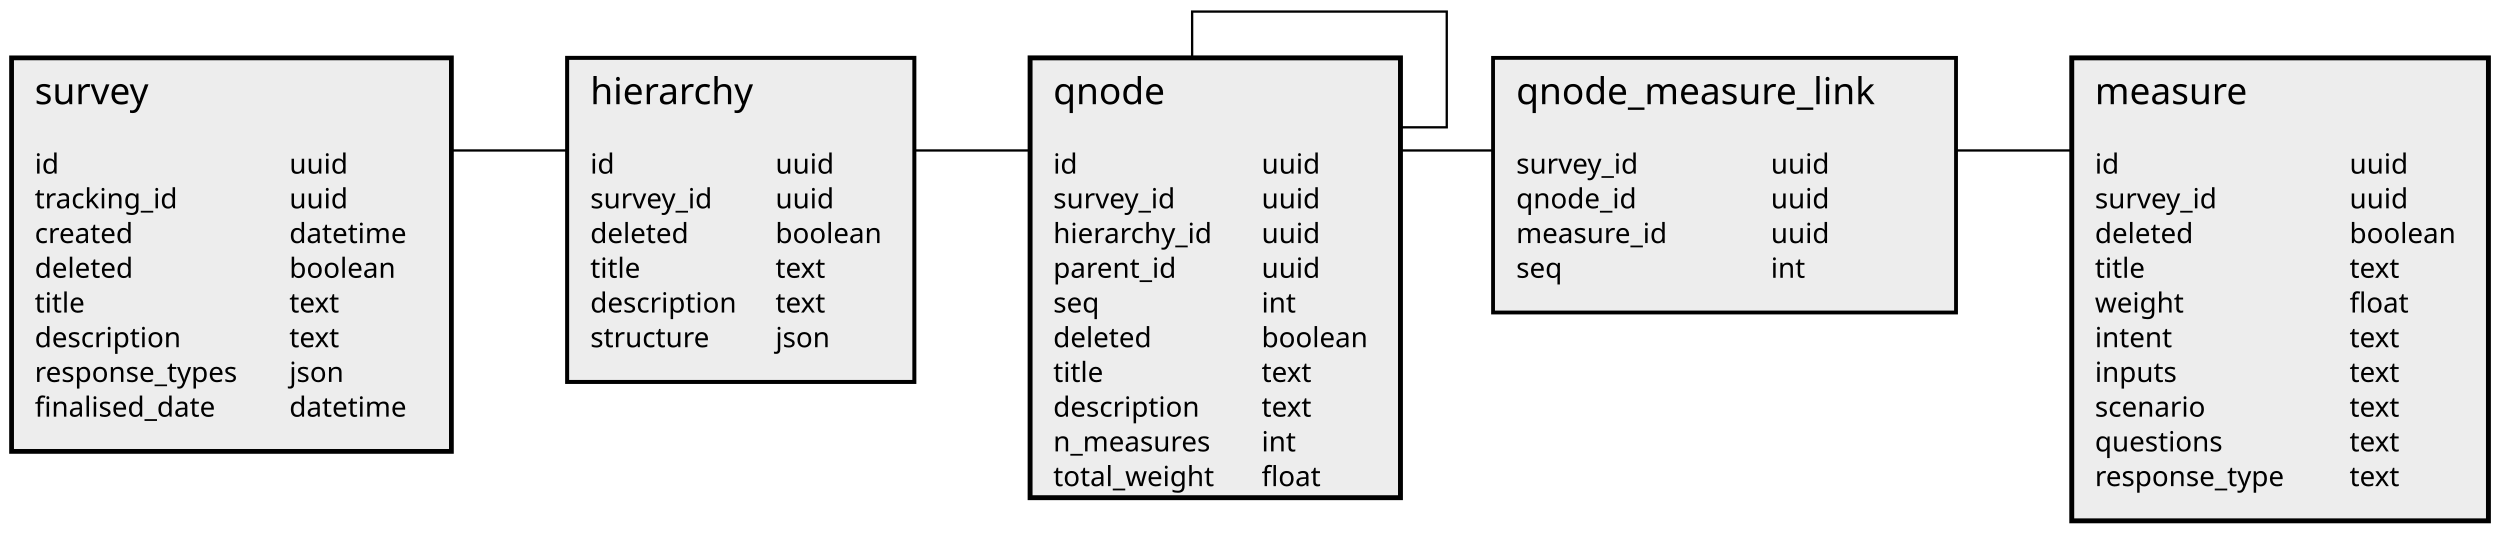
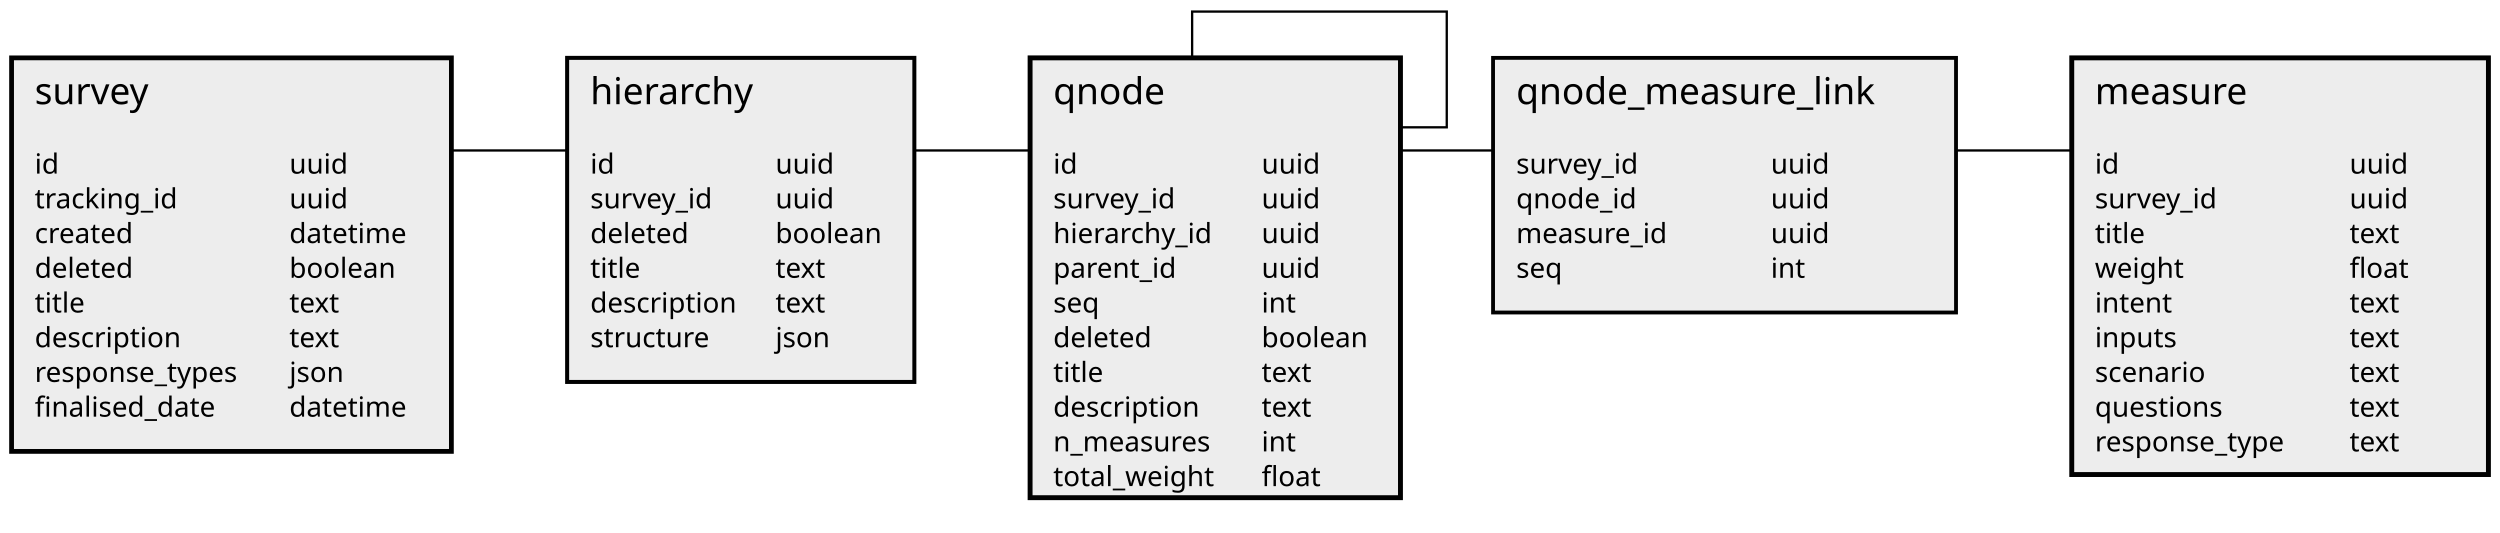
<svg xmlns="http://www.w3.org/2000/svg" version="1.1" viewBox="0 0 1080 230" stroke-miterlimit="10" id="svg3412" width="1080" height="230" style="fill:none;stroke:none">
  <defs id="defs3493" />
  <clipPath id="p.0">
    <path d="m 0,0 1280,0 0,960 L 0,960 0,0 z" clip-rule="nonzero" id="path3415" />
  </clipPath>
  <g id="layer1" transform="translate(-125,-295)">
    <path style="fill:none;stroke:#000000;stroke-width:1px;stroke-linecap:butt;stroke-linejoin:miter;stroke-opacity:1" d="m 320,360 720,0" id="path4900" />
    <path style="fill:none;stroke:#000000;stroke-width:1px;stroke-linecap:butt;stroke-linejoin:miter;stroke-opacity:1" d="m 730,350 20,0 0,-50 -110,0 0,20" id="path4902" />
    <rect style="fill:#ededed;fill-opacity:1;fill-rule:evenodd;stroke:#000000;stroke-width:1.732;stroke-miterlimit:10;stroke-opacity:1;stroke-dasharray:none" id="rect4516" width="150" height="140" x="370" y="320" />
    <rect y="320" x="130" height="170" width="190" id="rect4518" style="color:#000000;fill:#ededed;fill-opacity:1;fill-rule:evenodd;stroke:#000000;stroke-width:2.062;stroke-linecap:butt;stroke-linejoin:miter;stroke-miterlimit:10;stroke-opacity:1;stroke-dasharray:none;stroke-dashoffset:0;marker:none;visibility:visible;display:inline;overflow:visible;enable-background:accumulate" />
    <text id="text4520" y="370" x="140" style="font-size:40px;font-style:normal;font-weight:normal;line-height:125%;letter-spacing:0px;word-spacing:0px;fill:#000000;fill-opacity:1;stroke:none;font-family:Sans" xml:space="preserve">
      <tspan style="font-size:12px" id="tspan4522" y="370" x="140">id</tspan>
      <tspan style="font-size:12px" id="tspan4534" y="385" x="140">tracking_id</tspan>
      <tspan style="font-size:12px" y="400" x="140" id="tspan4702">created</tspan>
      <tspan style="font-size:12px" y="415" x="140" id="tspan5209">deleted</tspan>
      <tspan style="font-size:12px" y="430" x="140" id="tspan4704">title</tspan>
      <tspan style="font-size:12px" y="445" x="140" id="tspan4706">description</tspan>
      <tspan style="font-size:12px" y="460" x="140" id="tspan4708">response_types</tspan>
      <tspan style="font-size:12px" y="475" x="140" id="tspan4710">finalised_date</tspan>
    </text>
    <text xml:space="preserve" style="font-size:40px;font-style:normal;font-weight:normal;line-height:125%;letter-spacing:0px;word-spacing:0px;fill:#000000;fill-opacity:1;stroke:none;font-family:Sans" x="140" y="340" id="text4536">
      <tspan x="140" y="340" id="tspan4538" style="font-size:16px">survey</tspan>
    </text>
    <text xml:space="preserve" style="font-size:40px;font-style:normal;font-weight:normal;line-height:125%;letter-spacing:0px;word-spacing:0px;fill:#000000;fill-opacity:1;stroke:none;font-family:Sans" x="380" y="370" id="text4540">
      <tspan x="380" y="370" id="tspan4556" style="font-size:12px">id</tspan>
      <tspan x="380" y="385" style="font-size:12px" id="tspan4747">survey_id</tspan>
      <tspan x="380" y="400" style="font-size:12px" id="tspan5231">deleted</tspan>
      <tspan x="380" y="415" style="font-size:12px" id="tspan4749">title</tspan>
      <tspan x="380" y="430" style="font-size:12px" id="tspan4751">description</tspan>
      <tspan x="380" y="445" style="font-size:12px" id="tspan5217">structure</tspan>
    </text>
    <text id="text4558" y="340" x="380" style="font-size:40px;font-style:normal;font-weight:normal;line-height:125%;letter-spacing:0px;word-spacing:0px;fill:#000000;fill-opacity:1;stroke:none;font-family:Sans" xml:space="preserve">
      <tspan style="font-size:16px" id="tspan4560" y="340" x="380">hierarchy</tspan>
    </text>
    <rect y="320" x="570" height="190" width="160" id="rect4562" style="fill:#ededed;fill-opacity:1;fill-rule:evenodd;stroke:#000000;stroke-width:2.121;stroke-miterlimit:10;stroke-opacity:1;stroke-dasharray:none" />
    <text id="text4564" y="370" x="580" style="font-size:40px;font-style:normal;font-weight:normal;line-height:125%;letter-spacing:0px;word-spacing:0px;fill:#000000;fill-opacity:1;stroke:none;font-family:Sans" xml:space="preserve">
      <tspan style="font-size:12px" id="tspan4580" y="370" x="580">id</tspan>
      <tspan style="font-size:12px" y="385" x="580" id="tspan4790">survey_id</tspan>
      <tspan style="font-size:12px" y="400" x="580" id="tspan4792">hierarchy_id</tspan>
      <tspan style="font-size:12px" y="415" x="580" id="tspan4794">parent_id</tspan>
      <tspan style="font-size:12px" y="430" x="580" id="tspan4796">seq</tspan>
      <tspan style="font-size:12px" y="445" x="580" id="tspan5221">deleted</tspan>
      <tspan style="font-size:12px" y="460" x="580" id="tspan4798">title</tspan>
      <tspan style="font-size:12px" y="475" x="580" id="tspan4800">description</tspan>
      <tspan style="font-size:12px" y="490" x="580" id="tspan4802">n_measures</tspan>
      <tspan style="font-size:12px" y="505" x="580" id="tspan4804">total_weight</tspan>
    </text>
    <text xml:space="preserve" style="font-size:40px;font-style:normal;font-weight:normal;line-height:125%;letter-spacing:0px;word-spacing:0px;fill:#000000;fill-opacity:1;stroke:none;font-family:Sans" x="580" y="340" id="text4582">
      <tspan x="580" y="340" id="tspan4584" style="font-size:16px">qnode</tspan>
    </text>
    <rect y="320" x="770" height="110" width="200" id="rect4610" style="fill:#ededed;fill-opacity:1;fill-rule:evenodd;stroke:#000000;stroke-width:1.658;stroke-miterlimit:10;stroke-opacity:1;stroke-dasharray:none" />
    <text id="text4612" y="370" x="780" style="font-size:40px;font-style:normal;font-weight:normal;line-height:125%;letter-spacing:0px;word-spacing:0px;fill:#000000;fill-opacity:1;stroke:none;font-family:Sans" xml:space="preserve">
      <tspan style="font-size:12px" id="tspan4628" y="370" x="780">survey_id</tspan>
      <tspan style="font-size:12px" y="385" x="780" id="tspan4841">qnode_id</tspan>
      <tspan style="font-size:12px" y="400" x="780" id="tspan4843">measure_id</tspan>
      <tspan style="font-size:12px" y="415" x="780" id="tspan4845">seq</tspan>
    </text>
    <text xml:space="preserve" style="font-size:40px;font-style:normal;font-weight:normal;line-height:125%;letter-spacing:0px;word-spacing:0px;fill:#000000;fill-opacity:1;stroke:none;font-family:Sans" x="780" y="340" id="text4630">
      <tspan x="780" y="340" id="tspan4632" style="font-size:16px">qnode_measure_link</tspan>
    </text>
-     <rect style="fill:#ededed;fill-opacity:1;fill-rule:evenodd;stroke:#000000;stroke-width:2.121;stroke-miterlimit:10;stroke-opacity:1;stroke-dasharray:none" id="rect4658" width="180" height="200" x="1020" y="320" />
+     <rect style="fill:#ededed;fill-opacity:1;fill-rule:evenodd;stroke:#000000;stroke-width:2.121;stroke-miterlimit:10;stroke-opacity:1;stroke-dasharray:none" id="rect4658" width="180" height="180" x="1020" y="320" />
    <text xml:space="preserve" style="font-size:40px;font-style:normal;font-weight:normal;line-height:125%;letter-spacing:0px;word-spacing:0px;fill:#000000;fill-opacity:1;stroke:none;font-family:Sans" x="1030" y="370" id="text4660">
      <tspan x="1030" y="370" id="tspan4676" style="font-size:12px">id</tspan>
-       <tspan x="1030" y="385" style="font-size:12px" id="tspan4882">survey_id</tspan>
-       <tspan x="1030" y="400" style="font-size:12px" id="tspan5225">deleted</tspan>
-       <tspan x="1030" y="415" style="font-size:12px" id="tspan4884">title</tspan>
-       <tspan x="1030" y="430" style="font-size:12px" id="tspan4886">weight</tspan>
-       <tspan x="1030" y="445" style="font-size:12px" id="tspan4888">intent</tspan>
-       <tspan x="1030" y="460" style="font-size:12px" id="tspan4890">inputs</tspan>
-       <tspan x="1030" y="475" style="font-size:12px" id="tspan4892">scenario</tspan>
-       <tspan x="1030" y="490" style="font-size:12px" id="tspan4894">questions</tspan>
-       <tspan x="1030" y="505" style="font-size:12px" id="tspan4896">response_type</tspan>
+       <tspan x="1030" y="385" style="font-size:12px" id="tspan5225">survey_id</tspan>
+       <tspan x="1030" y="400" style="font-size:12px" id="tspan4884">title</tspan>
+       <tspan x="1030" y="415" style="font-size:12px" id="tspan4886">weight</tspan>
+       <tspan x="1030" y="430" style="font-size:12px" id="tspan4888">intent</tspan>
+       <tspan x="1030" y="445" style="font-size:12px" id="tspan4890">inputs</tspan>
+       <tspan x="1030" y="460" style="font-size:12px" id="tspan4892">scenario</tspan>
+       <tspan x="1030" y="475" style="font-size:12px" id="tspan4894">questions</tspan>
+       <tspan x="1030" y="490" style="font-size:12px" id="tspan4896">response_type</tspan>
    </text>
    <text id="text4678" y="340" x="1030" style="font-size:40px;font-style:normal;font-weight:normal;line-height:125%;letter-spacing:0px;word-spacing:0px;fill:#000000;fill-opacity:1;stroke:none;font-family:Sans" xml:space="preserve">
      <tspan style="font-size:16px" id="tspan4680" y="340" x="1030">measure</tspan>
    </text>
    <text xml:space="preserve" style="font-size:40px;font-style:normal;font-weight:normal;line-height:125%;letter-spacing:0px;word-spacing:0px;fill:#000000;fill-opacity:1;stroke:none;font-family:Sans" x="250" y="370" id="text5435">
      <tspan x="250" y="370" id="tspan5437" style="font-size:12px">uuid</tspan>
      <tspan x="250" y="385" id="tspan5439" style="font-size:12px">uuid</tspan>
      <tspan id="tspan5441" x="250" y="400" style="font-size:12px">datetime</tspan>
      <tspan x="250" y="415" style="font-size:12px" id="tspan5211">boolean</tspan>
      <tspan id="tspan5443" x="250" y="430" style="font-size:12px">text</tspan>
      <tspan id="tspan5445" x="250" y="445" style="font-size:12px">text</tspan>
      <tspan id="tspan5447" x="250" y="460" style="font-size:12px">json</tspan>
      <tspan x="250" y="475" style="font-size:12px" id="tspan5451">datetime</tspan>
      <tspan id="tspan5449" x="250" y="490" style="font-size:12px" />
    </text>
    <text id="text5455" y="370" x="460" style="font-size:40px;font-style:normal;font-weight:normal;line-height:125%;letter-spacing:0px;word-spacing:0px;fill:#000000;fill-opacity:1;stroke:none;font-family:Sans" xml:space="preserve">
      <tspan style="font-size:12px" id="tspan5457" y="370" x="460">uuid</tspan>
      <tspan id="tspan5459" style="font-size:12px" y="385" x="460">uuid</tspan>
      <tspan style="font-size:12px" y="400" x="460" id="tspan5235">boolean</tspan>
      <tspan id="tspan5461" style="font-size:12px" y="415" x="460">text</tspan>
      <tspan id="tspan5463" style="font-size:12px" y="430" x="460">text</tspan>
      <tspan style="font-size:12px" y="445" x="460" id="tspan5219">json</tspan>
    </text>
    <text xml:space="preserve" style="font-size:40px;font-style:normal;font-weight:normal;line-height:125%;letter-spacing:0px;word-spacing:0px;fill:#000000;fill-opacity:1;stroke:none;font-family:Sans" x="670" y="370" id="text5469">
      <tspan x="670" y="370" id="tspan5471" style="font-size:12px">uuid</tspan>
      <tspan id="tspan5473" x="670" y="385" style="font-size:12px">uuid</tspan>
      <tspan id="tspan5475" x="670" y="400" style="font-size:12px">uuid</tspan>
      <tspan id="tspan5477" x="670" y="415" style="font-size:12px">uuid</tspan>
      <tspan id="tspan5479" x="670" y="430" style="font-size:12px">int</tspan>
      <tspan x="670" y="445" style="font-size:12px" id="tspan5223">boolean</tspan>
      <tspan id="tspan5481" x="670" y="460" style="font-size:12px">text</tspan>
      <tspan id="tspan5483" x="670" y="475" style="font-size:12px">text</tspan>
      <tspan id="tspan5485" x="670" y="490" style="font-size:12px">int</tspan>
      <tspan id="tspan5487" x="670" y="505" style="font-size:12px">float</tspan>
    </text>
    <text xml:space="preserve" style="font-size:40px;font-style:normal;font-weight:normal;line-height:125%;letter-spacing:0px;word-spacing:0px;fill:#000000;fill-opacity:1;stroke:none;font-family:Sans" x="890" y="370" id="text5489">
      <tspan x="890" y="370" id="tspan5491" style="font-size:12px">uuid</tspan>
      <tspan id="tspan5493" x="890" y="385" style="font-size:12px">uuid</tspan>
      <tspan id="tspan5495" x="890" y="400" style="font-size:12px">uuid</tspan>
      <tspan id="tspan5497" x="890" y="415" style="font-size:12px">int</tspan>
    </text>
    <text id="text5499" y="370" x="1140" style="font-size:40px;font-style:normal;font-weight:normal;line-height:125%;letter-spacing:0px;word-spacing:0px;fill:#000000;fill-opacity:1;stroke:none;font-family:Sans" xml:space="preserve">
      <tspan style="font-size:12px" id="tspan5501" y="370" x="1140">uuid</tspan>
-       <tspan id="tspan5503" style="font-size:12px" y="385" x="1140">uuid</tspan>
-       <tspan style="font-size:12px" y="400" x="1140" id="tspan5227">boolean</tspan>
-       <tspan id="tspan5505" style="font-size:12px" y="415" x="1140">text</tspan>
-       <tspan id="tspan5507" style="font-size:12px" y="430" x="1140">float</tspan>
-       <tspan id="tspan5509" style="font-size:12px" y="445" x="1140">text</tspan>
-       <tspan id="tspan5511" style="font-size:12px" y="460" x="1140">text</tspan>
-       <tspan id="tspan5513" style="font-size:12px" y="475" x="1140">text</tspan>
-       <tspan id="tspan5515" style="font-size:12px" y="490" x="1140">text</tspan>
-       <tspan id="tspan5517" style="font-size:12px" y="505" x="1140">text</tspan>
+       <tspan style="font-size:12px" y="385" x="1140" id="tspan5227">uuid</tspan>
+       <tspan id="tspan5505" style="font-size:12px" y="400" x="1140">text</tspan>
+       <tspan id="tspan5507" style="font-size:12px" y="415" x="1140">float</tspan>
+       <tspan id="tspan5509" style="font-size:12px" y="430" x="1140">text</tspan>
+       <tspan id="tspan5511" style="font-size:12px" y="445" x="1140">text</tspan>
+       <tspan id="tspan5513" style="font-size:12px" y="460" x="1140">text</tspan>
+       <tspan id="tspan5515" style="font-size:12px" y="475" x="1140">text</tspan>
+       <tspan id="tspan5517" style="font-size:12px" y="490" x="1140">text</tspan>
    </text>
  </g>
</svg>
